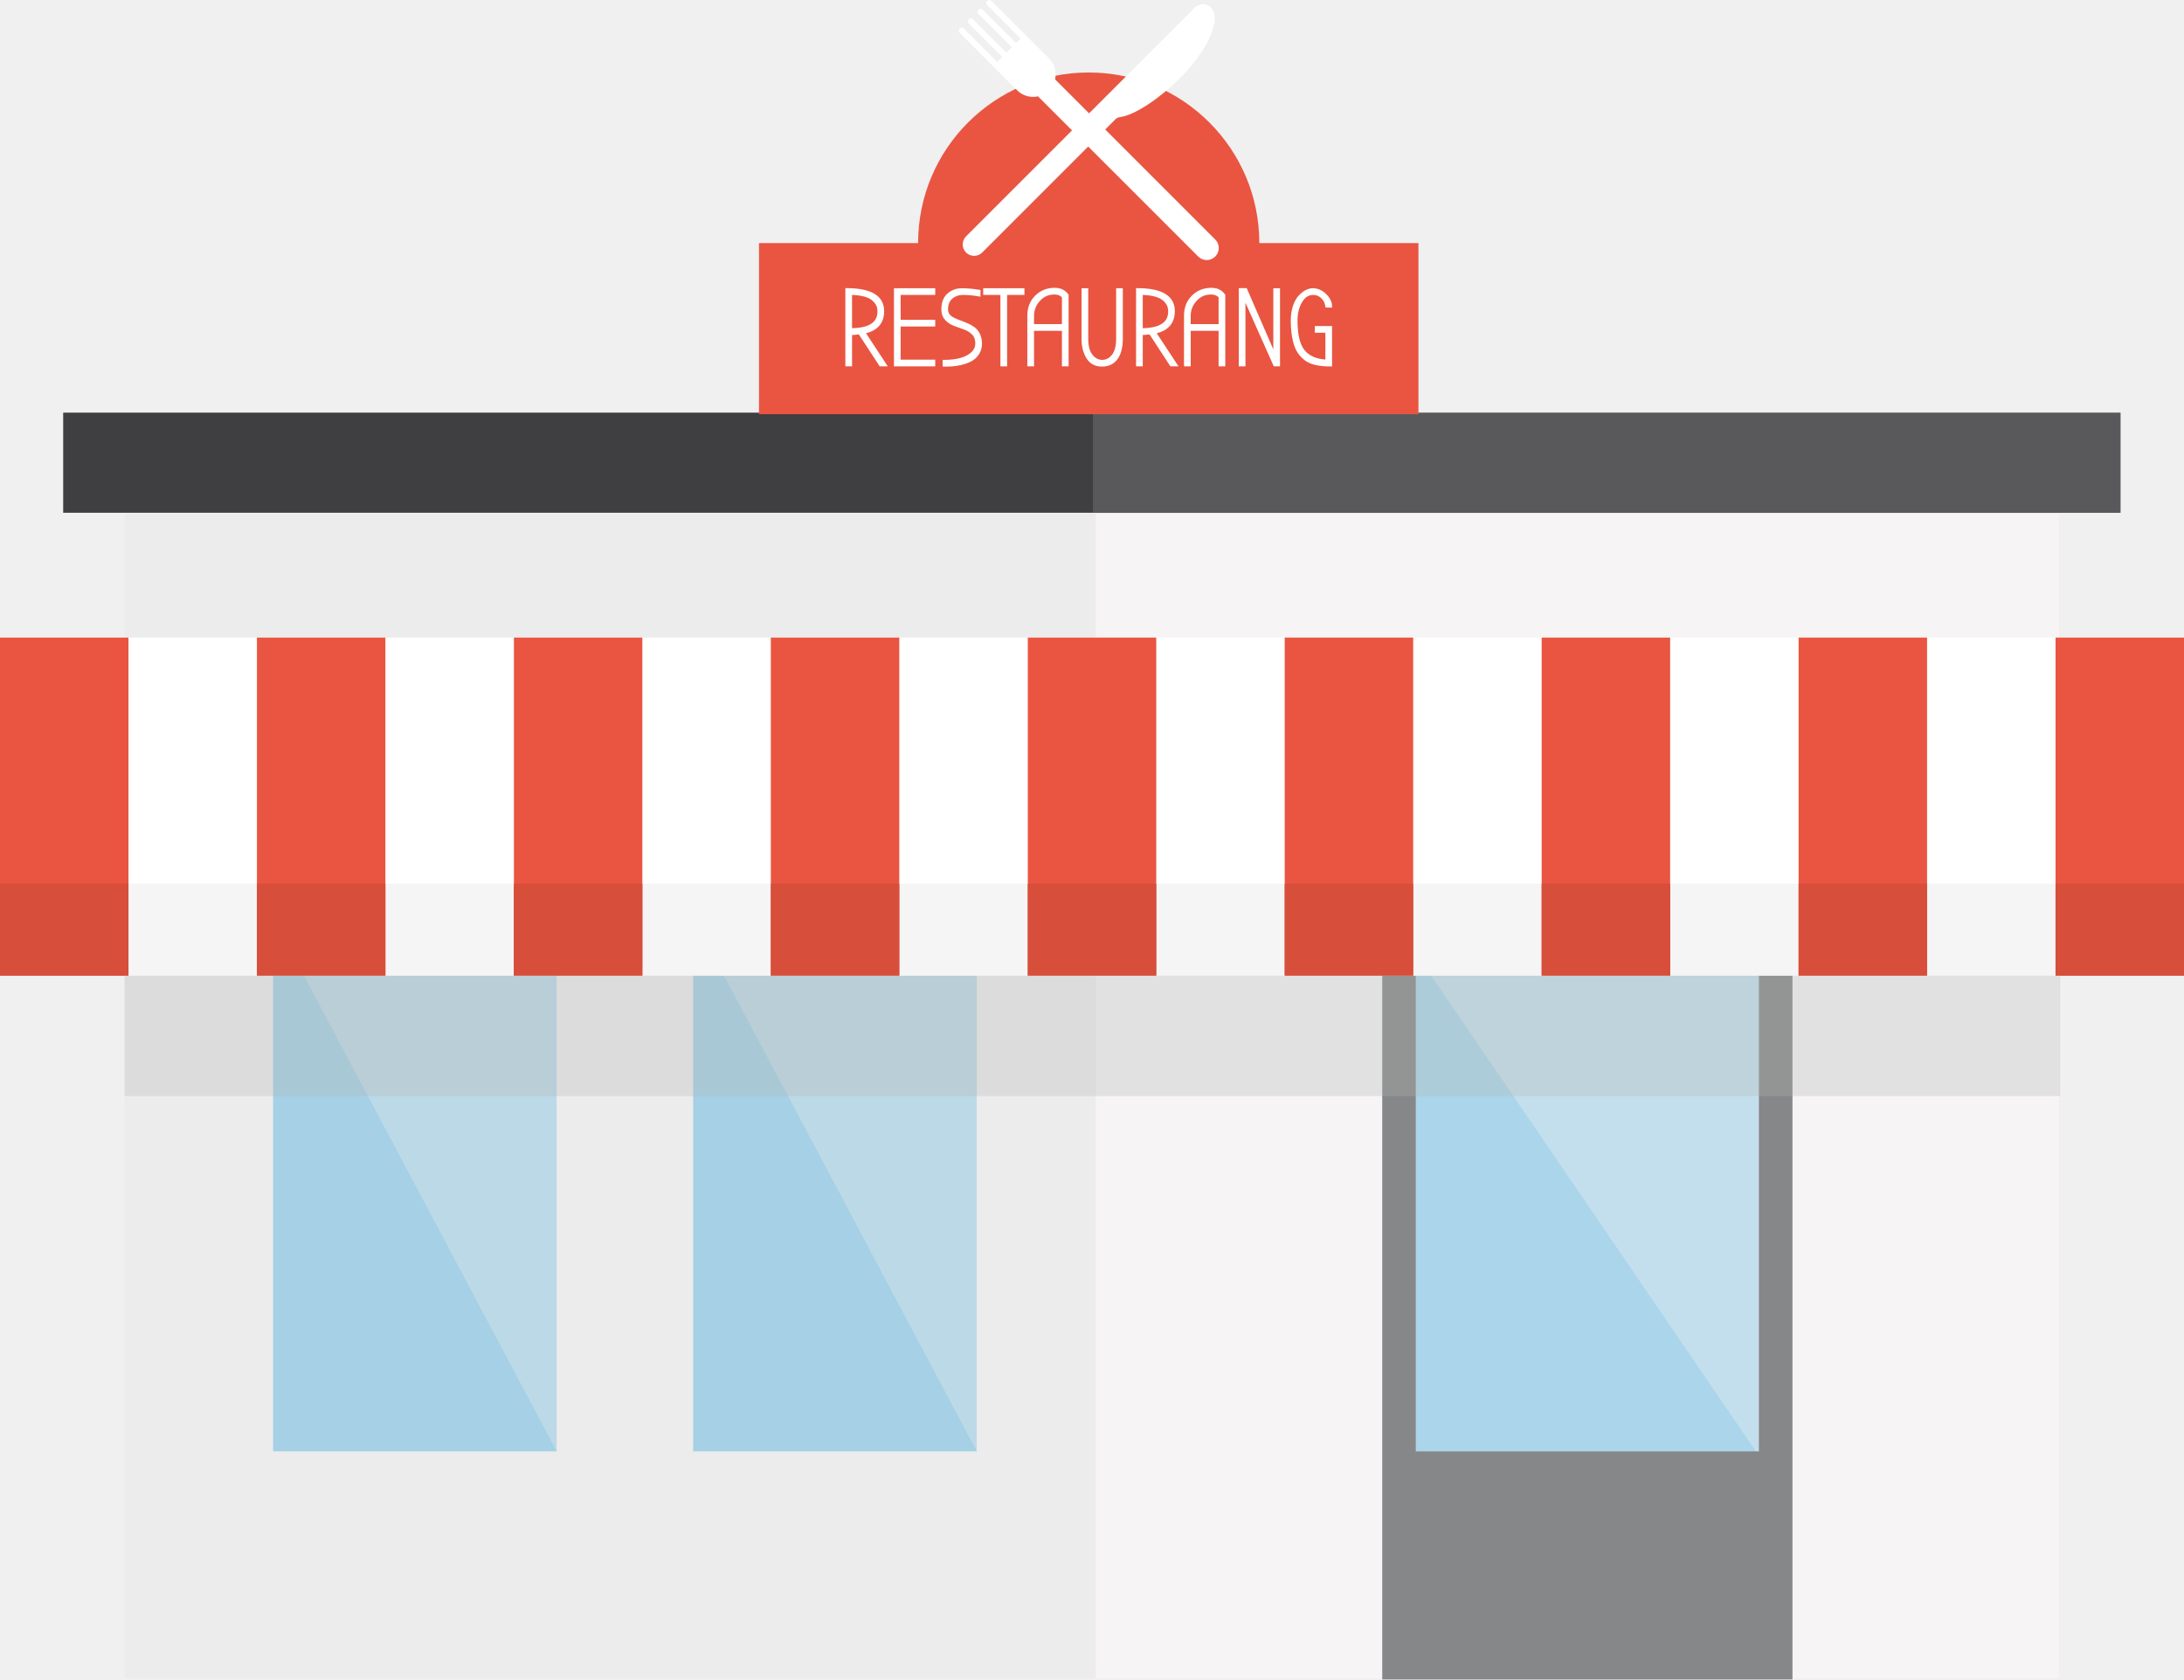
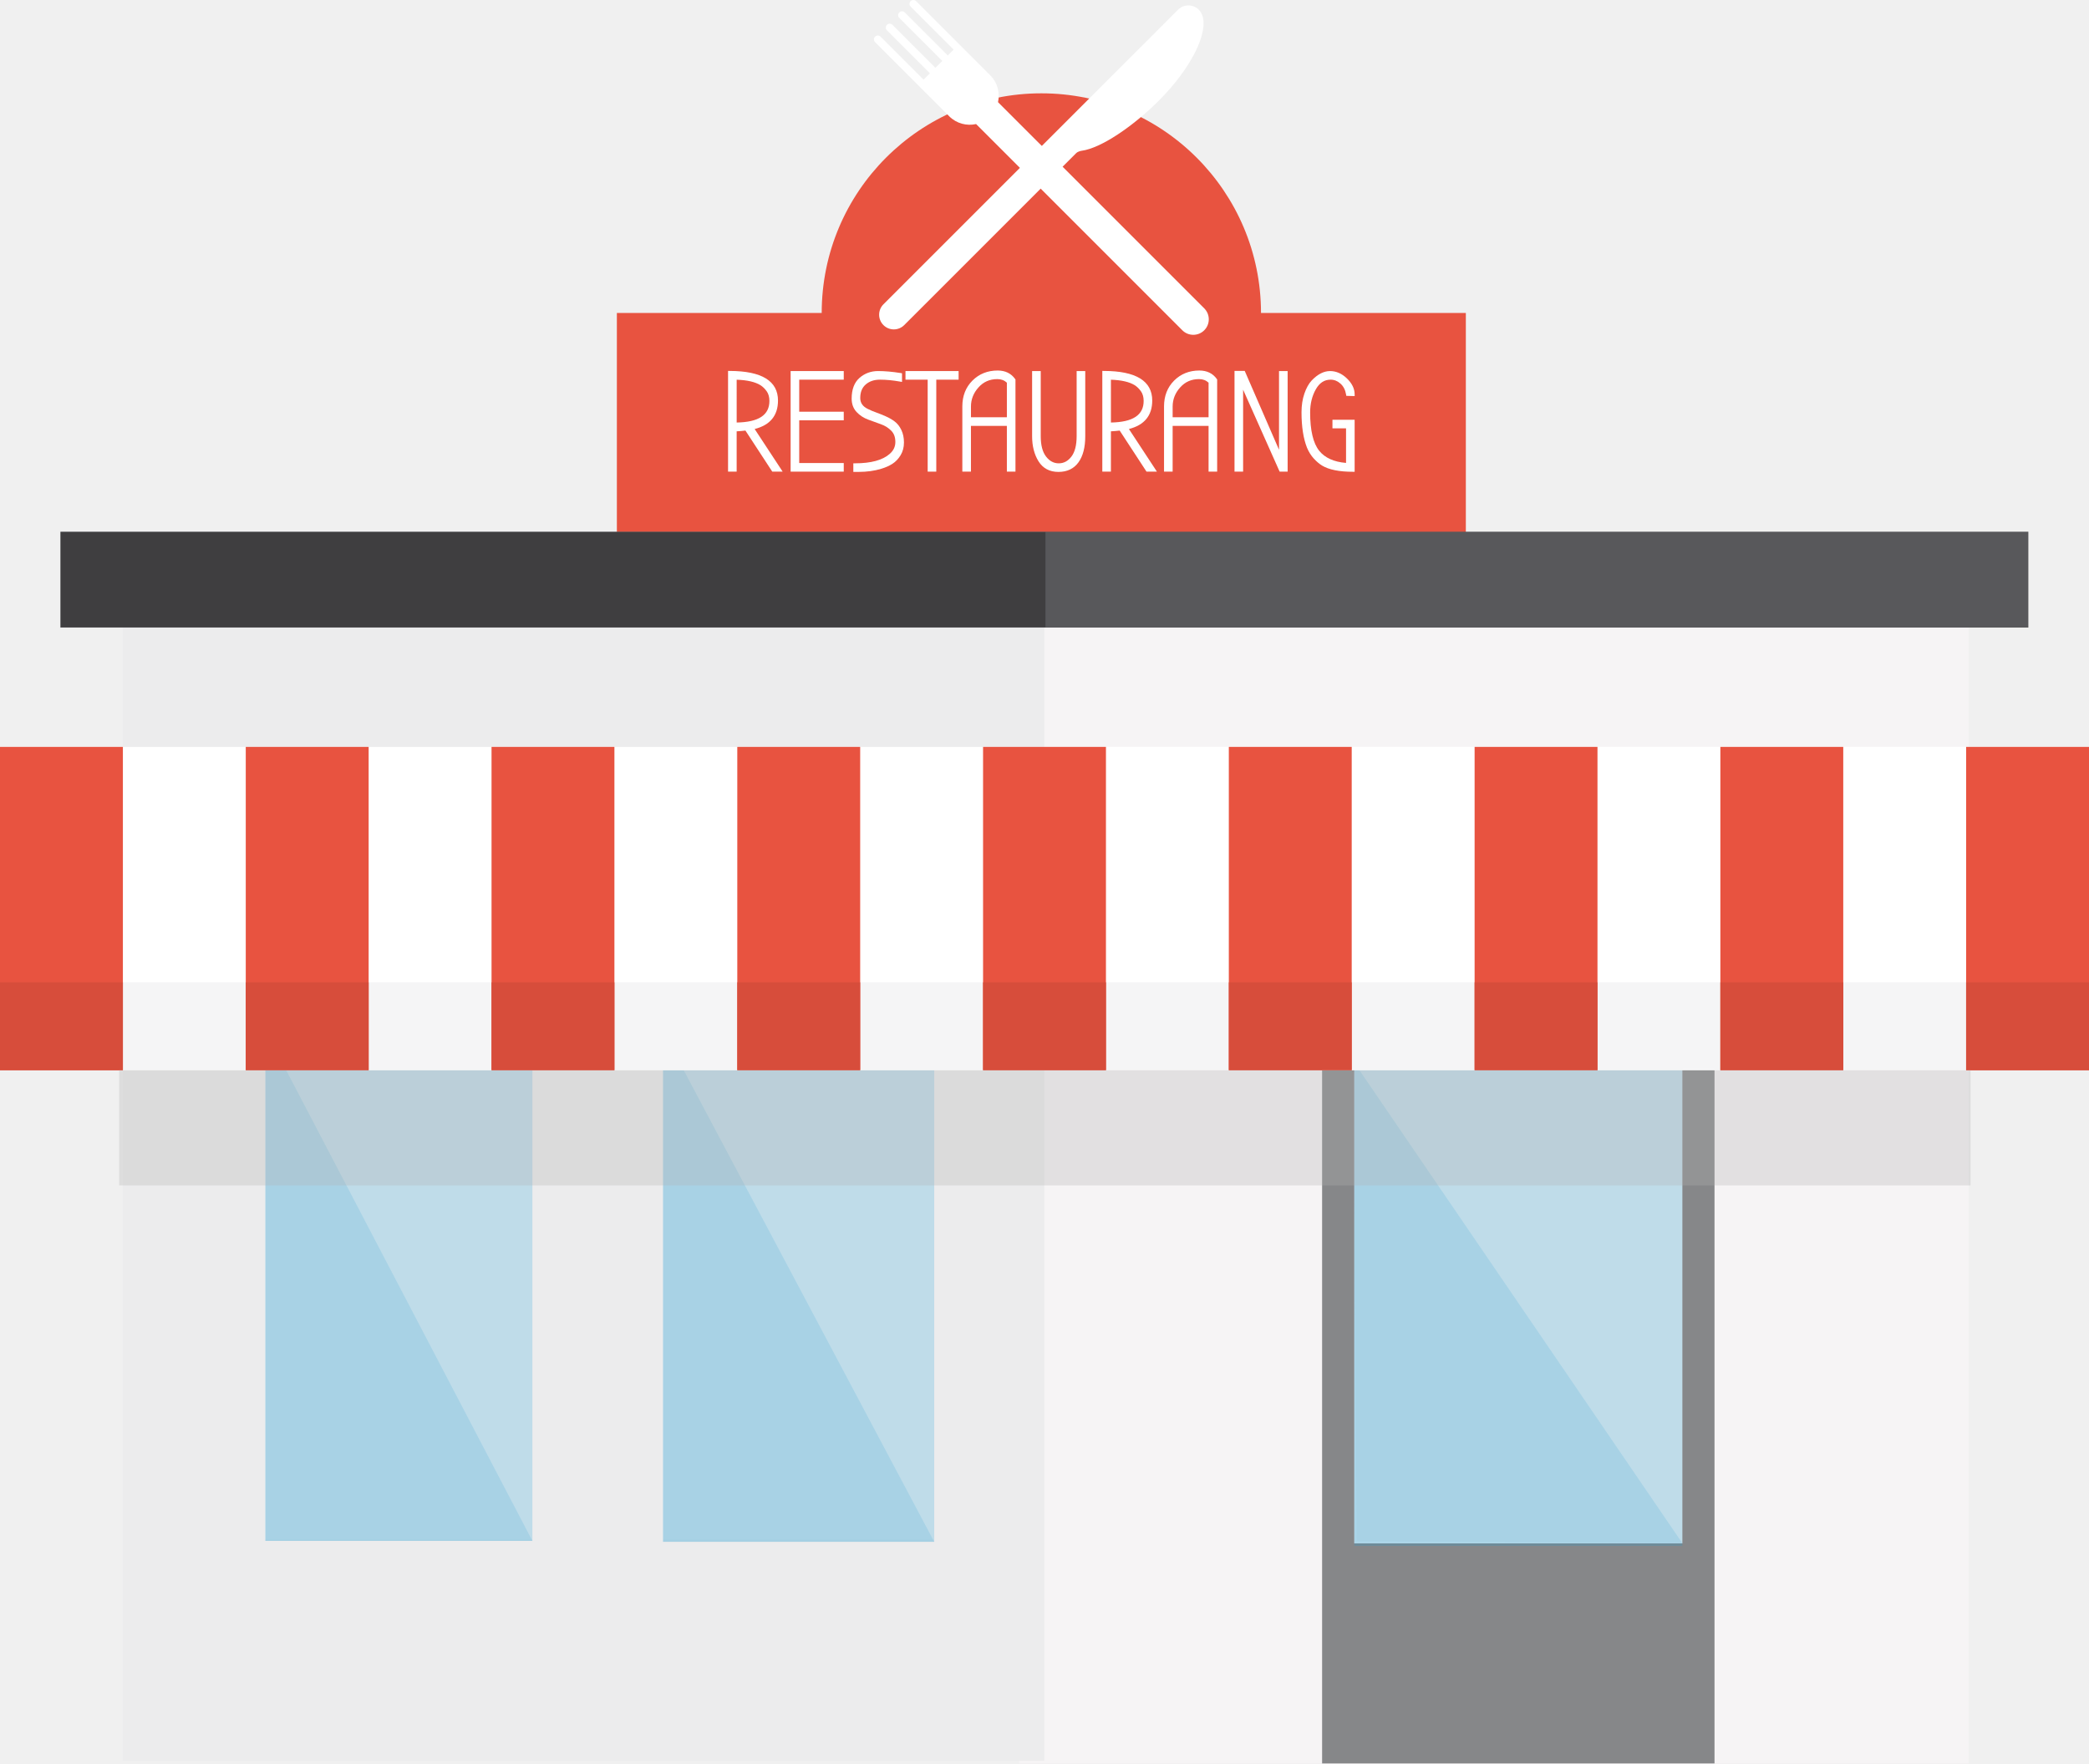
- <svg xmlns="http://www.w3.org/2000/svg" version="1.1" id="Lager_1" x="0px" y="0px" width="504.523px" height="387.947px" viewBox="0 0 504.523 387.947" enable-background="new 0 0 504.523 387.947" xml:space="preserve">
+ <svg xmlns="http://www.w3.org/2000/svg" version="1.1" id="Lager_1" x="0px" y="0px" width="504.521px" height="425.879px" viewBox="0 0 504.521 425.879" enable-background="new 0 0 504.521 425.879" xml:space="preserve">
  <g>
-     <rect x="29.66" y="119.571" fill="#F6F4F5" stroke="#F6F4F5" stroke-width="1.803" stroke-miterlimit="10" width="445.135" height="267.229" />
-     <path opacity="0.9" fill="#A1887A" stroke="#A1887A" stroke-width="0.931" stroke-miterlimit="10" enable-background="new    " d="   M319.309,304.626" />
-     <path opacity="0.9" fill="#A1887A" stroke="#A1887A" stroke-width="0.931" stroke-miterlimit="10" enable-background="new    " d="   M340.441,304.21" />
-     <rect x="29.66" y="119.571" fill="#ECECED" stroke="#ECECED" stroke-width="1.803" stroke-miterlimit="10" width="222.568" height="267.229" />
-     <rect x="14.955" y="95.682" fill="#59595C" stroke="#59595C" stroke-width="0.739" stroke-miterlimit="10" width="474.549" height="22.412" />
-     <rect x="14.957" y="95.682" fill="#3F3E40" stroke="#3F3E40" stroke-width="0.522" stroke-miterlimit="10" width="237.273" height="22.412" />
+     <path opacity="0.9" fill="#A1887A" stroke="#A1887A" stroke-width="0.931" stroke-miterlimit="10" enable-background="new    " d="   M340.439,337.311" />
+     <path fill="#F6F4F5" stroke="#F6F4F5" stroke-width="1.301" stroke-miterlimit="10" d="M246.773,151.193v274.035h228.021V151.193   H246.773z M407.305,373.353l-80.229-0.62l-1-121.351h81.229V373.353z" />
+     <path fill="#ECECED" d="M29.66,151.193v274.035h222.568V151.193H29.66z M128.58,371.833H64.088V246.561h64.492V371.833   L128.58,371.833z M225.625,371.833h-65.492V246.561h65.492V371.833z" />
+     <path fill="#868789" d="M406.305,248.388h-79.229h-7.77v8.322v116.021l0,0v53.147h94.771v-52.127v-1.021v-116.02v-8.322   L406.305,248.388L406.305,248.388z M406.305,372.733h-79.229V256.711h79.229V372.733z" />
+     <path opacity="0.93" fill="#C5DFE8" enable-background="new    " d="M252.391,240.359" />
+     <path fill="#E85340" d="M304.549,75.587c-0.002-29.299-23.747-53.048-53.047-53.048c-29.298,0-53.049,23.749-53.049,53.048h-49.472   v53.193H354.02V75.587H304.549z" />
+     <g>
+       <path fill="#FFFFFF" d="M187.896,96.735c0-4.725-3.916-7.131-11.641-7.152l-0.421-0.001v24.322h2.079v-9.735    c0.786-0.042,1.485-0.104,2.119-0.184l6.356,9.73l0.125,0.188h2.508l-6.763-10.296    C186.002,102.662,187.896,100.353,187.896,96.735z M177.915,91.703c2.54,0.083,4.477,0.531,5.756,1.332    c0.561,0.354,1.054,0.839,1.509,1.479c0.426,0.608,0.642,1.389,0.642,2.321c0,3.412-2.603,5.115-7.905,5.208L177.915,91.703    L177.915,91.703z" />
+       <polygon fill="#FFFFFF" points="190.946,113.903 203.777,113.903 203.777,111.826 193.023,111.826 193.023,101.507     203.777,101.507 203.777,99.432 193.023,99.432 193.023,91.692 203.777,91.692 203.777,89.613 190.946,89.613   " />
+       <path fill="#FFFFFF" d="M216.054,101.775c-0.625-0.47-1.348-0.885-2.142-1.233c-0.729-0.326-1.478-0.627-2.288-0.921    c-0.737-0.262-1.416-0.546-2.021-0.852c-1.238-0.598-1.841-1.461-1.841-2.639c0-1.428,0.43-2.498,1.313-3.271    c0.904-0.786,2.037-1.168,3.464-1.168c1.484,0,3.105,0.155,4.815,0.461l0.493,0.088v-2.096l-0.354-0.057    c-1.973-0.315-3.799-0.476-5.426-0.476c-1.723,0-3.23,0.555-4.482,1.647c-1.261,1.106-1.898,2.79-1.898,5.006    c0,1.312,0.404,2.404,1.199,3.248c0.765,0.817,1.711,1.435,2.812,1.834c1.039,0.383,2.071,0.757,3.098,1.125    c0.961,0.344,1.793,0.872,2.472,1.57c0.653,0.673,0.971,1.558,0.971,2.706c0,1.134-0.445,2.071-1.364,2.87    c-1.704,1.511-4.518,2.276-8.366,2.276h-0.42v2.074h1.257c2.032,0,3.879-0.255,5.477-0.755c1.009-0.294,1.914-0.693,2.692-1.188    c0.779-0.497,1.449-1.195,1.987-2.076c0.542-0.89,0.816-1.927,0.816-3.083c0-1.134-0.212-2.151-0.628-3.027    C217.271,102.966,216.721,102.271,216.054,101.775z" />
+       <polygon fill="#FFFFFF" points="218.686,91.692 224.046,91.692 224.046,113.903 226.125,113.903 226.125,91.692 231.517,91.692     231.517,89.613 218.686,89.613   " />
+       <path fill="#FFFFFF" d="M240.947,89.482c-2.429,0-4.479,0.819-6.092,2.434c-1.617,1.614-2.438,3.71-2.438,6.227v15.762h2.08    v-11.055h8.675v11.055h2.077V91.642l-0.079-0.108C244.201,90.172,242.779,89.482,240.947,89.482z M240.877,91.557    c0.922,0,1.677,0.283,2.296,0.862v8.35h-8.675v-2.597c0-1.714,0.611-3.266,1.818-4.609    C237.527,92.212,239.02,91.557,240.877,91.557z" />
+       <path fill="#FFFFFF" d="M260.023,105.342c0,2.196-0.433,3.863-1.28,4.953c-0.845,1.077-1.839,1.601-3.038,1.601    c-1.206,0-2.205-0.528-3.056-1.617c-0.862-1.099-1.298-2.76-1.298-4.937V89.613h-2.082v15.765c0,2.341,0.518,4.365,1.539,6.016    c1.062,1.71,2.683,2.577,4.811,2.577c2.119,0,3.755-0.785,4.861-2.334c1.077-1.504,1.622-3.609,1.622-6.258V89.613h-2.079V105.342    z" />
+       <path fill="#FFFFFF" d="M278.28,96.735c0-4.725-3.915-7.131-11.638-7.152l-0.42-0.001v24.322h2.078v-9.735    c0.784-0.042,1.482-0.104,2.118-0.184l6.479,9.919h2.513l-6.764-10.296C276.387,102.662,278.28,100.353,278.28,96.735z     M268.302,91.703c2.535,0.084,4.473,0.531,5.757,1.331c0.555,0.354,1.061,0.853,1.504,1.479c0.427,0.61,0.644,1.391,0.644,2.321    c0,3.413-2.6,5.116-7.903,5.208L268.302,91.703L268.302,91.703z" />
+       <path fill="#FFFFFF" d="M289.656,89.482c-2.428,0-4.477,0.819-6.089,2.434c-1.617,1.614-2.438,3.71-2.438,6.227v15.762h2.079    v-11.055h8.677v11.055h2.075V91.642l-0.078-0.108C292.912,90.172,291.49,89.482,289.656,89.482z M289.588,91.557    c0.924,0,1.677,0.283,2.298,0.862v8.35h-8.677v-2.597c0-1.716,0.611-3.268,1.817-4.609    C286.239,92.212,287.731,91.557,289.588,91.557z" />
+       <polygon fill="#FFFFFF" points="308.9,108.626 300.62,89.582 298.151,89.582 298.151,113.903 300.229,113.903 300.229,94.114     309.048,113.903 310.982,113.903 310.982,89.613 308.9,89.613   " />
+       <path fill="#FFFFFF" d="M321.353,91.692c0.884,0,1.665,0.312,2.386,0.951c0.713,0.632,1.17,1.514,1.354,2.619l0.058,0.339    l2.014,0.056v-0.431c0-1.338-0.624-2.623-1.854-3.819c-1.228-1.19-2.604-1.794-4.094-1.794c-1.494,0-2.982,0.766-4.429,2.278    c-0.708,0.758-1.301,1.824-1.761,3.165c-0.46,1.326-0.694,2.847-0.694,4.523c0,3.473,0.449,6.354,1.337,8.574    c0.427,1.008,0.978,1.883,1.64,2.601c0.663,0.72,1.329,1.286,1.981,1.682c1.647,0.996,4.155,1.501,7.454,1.501h0.419v-12.563    h-5.359v2.078h3.282v8.346c-2.922-0.236-5.1-1.221-6.476-2.928c-1.458-1.812-2.196-4.926-2.196-9.253    c0-2.116,0.464-4.002,1.38-5.605C318.682,92.451,319.846,91.692,321.353,91.692z" />
+     </g>
+     <g>
+       <path fill="#FFFFFF" d="M259.883,37.011l-41.504,41.501c-1.385,1.388-3.633,1.386-5.016-0.001c-1.385-1.386-1.385-3.63,0-5.019    L284.507,2.35c1.389-1.387,3.631-1.387,5.017-0.001c0.103,0.103,0.193,0.211,0.277,0.319c0.02,0.021,0.037,0.041,0.046,0.062    c0.082,0.102,0.149,0.204,0.211,0.305c0.01,0.018,0.018,0.032,0.024,0.047c0.068,0.121,0.129,0.235,0.186,0.358    c0.005,0.015,0.013,0.025,0.019,0.039c0.031,0.076,0.059,0.151,0.084,0.229c1.535,4.204-2.727,12.821-10.473,20.571    c-6.254,6.254-13.97,11.493-18.654,12.131C261.242,36.41,260.393,36.501,259.883,37.011z" />
+       <path fill="#FFFFFF" d="M219.925,0.274c-0.364,0.365-0.364,0.956,0,1.322l10.391,10.388l-1.412,1.408L218.516,3.007    c-0.365-0.366-0.959-0.366-1.322,0c-0.367,0.365-0.365,0.958,0,1.32l10.39,10.386l-1.67,1.668L215.527,5.995    c-0.363-0.366-0.955-0.368-1.322,0c-0.365,0.362-0.365,0.956,0.002,1.321l10.384,10.385l-1.534,1.54l-10.39-10.389    c-0.364-0.364-0.957-0.364-1.321,0.001c-0.365,0.366-0.365,0.958,0,1.324l10.384,10.386l0.202,0.2l7.32,7.324    c1.763,1.759,4.226,2.379,6.488,1.872l49.805,49.803c1.462,1.462,3.83,1.464,5.295,0.005c1.462-1.464,1.462-3.835,0-5.297    L241.034,24.67c0.502-2.264-0.118-4.727-1.877-6.484l-7.321-7.325l-0.202-0.199L221.247,0.275    C220.882-0.09,220.293-0.094,219.925,0.274z" />
+     </g>
    <g>
      <g>
-         <rect x="63.09" y="211.972" opacity="0.24" fill="#219AD4" enable-background="new    " width="65.492" height="123.281" />
-         <polygon opacity="0.15" fill="#219AD4" enable-background="new    " points="63.09,211.972 63.09,335.253 128.582,335.253    " />
+         <rect x="64.088" y="248.849" opacity="0.24" fill="#229AD3" enable-background="new    " width="64.492" height="123.283" />
+         <polygon opacity="0.15" fill="#229AD3" enable-background="new    " points="64.088,248.849 64.088,372.133 128.58,372.133         " />
      </g>
    </g>
-     <rect x="327.076" y="220.223" opacity="0.24" fill="#219AD4" enable-background="new    " width="79.229" height="115.03" />
-     <polygon opacity="0.15" fill="#219AD4" enable-background="new    " points="327.078,220.223 327.08,336.267 406.307,336.267  " />
    <g>
-       <rect x="160.135" y="211.972" opacity="0.24" fill="#219AD4" enable-background="new    " width="65.492" height="123.281" />
-       <polygon opacity="0.15" fill="#219AD4" enable-background="new    " points="160.135,211.972 160.135,335.253 225.627,335.253       " />
+       <rect x="160.133" y="249.07" opacity="0.24" fill="#229AD3" enable-background="new    " width="65.492" height="123.283" />
+       <polygon opacity="0.15" fill="#229AD3" enable-background="new    " points="160.133,249.07 160.133,372.354 225.625,372.354       " />
    </g>
-     <path fill="#868789" d="M406.307,211.972h-79.229h-7.77v8.251v115.03l0,0v52.694h94.771v-51.682v-1.015V220.223v-8.251H406.307   L406.307,211.972z M406.307,335.253h-79.229v-115.03h79.229V335.253z" />
-     <path opacity="0.93" fill="#C5DFE8" enable-background="new    " d="M252.393,207.261" />
+     <rect x="327.076" y="257.321" opacity="0.24" fill="#229AD3" enable-background="new    " width="79.229" height="116.032" />
+     <polygon opacity="0.15" fill="#229AD3" enable-background="new    " points="327.076,256.639 327.078,372.684 406.305,372.684  " />
    <g>
-       <rect y="147.28" fill="#FFFFFF" width="504.521" height="78.08" />
-       <rect y="204.138" fill="#F5F5F6" width="504.521" height="21.225" />
-       <rect x="474.848" y="147.28" fill="#E95541" width="29.676" height="78.08" />
-       <rect x="415.49" y="147.28" fill="#E95541" width="29.678" height="78.08" />
-       <rect x="356.139" y="147.28" fill="#E95541" width="29.676" height="78.08" />
-       <rect x="296.779" y="147.28" fill="#E95541" width="29.68" height="78.08" />
-       <rect x="237.426" y="147.28" fill="#E95541" width="29.676" height="78.08" />
-       <rect x="178.066" y="147.28" fill="#E95541" width="29.678" height="78.08" />
-       <rect x="118.715" y="147.28" fill="#E95541" width="29.676" height="78.08" />
-       <rect x="59.355" y="147.28" fill="#E95541" width="29.678" height="78.08" />
-       <rect y="147.28" fill="#E95541" width="29.678" height="78.08" />
-       <rect x="474.848" y="204.138" fill="#D74E3B" width="29.676" height="21.225" />
-       <rect x="415.49" y="204.138" fill="#D74E3B" width="29.678" height="21.225" />
-       <rect x="356.139" y="204.138" fill="#D74E3B" width="29.676" height="21.225" />
-       <rect x="296.779" y="204.138" fill="#D74E3B" width="29.68" height="21.225" />
-       <rect x="237.426" y="204.138" fill="#D74E3B" width="29.676" height="21.225" />
-       <rect x="178.066" y="204.138" fill="#D74E3B" width="29.678" height="21.225" />
-       <rect x="118.715" y="204.138" fill="#D74E3B" width="29.676" height="21.225" />
-       <rect x="59.355" y="204.138" fill="#D74E3B" width="29.678" height="21.225" />
-       <rect y="204.138" fill="#D74E3B" width="29.678" height="21.225" />
+       <rect x="0" y="180.38" fill="#FFFFFF" width="504.521" height="78.081" />
+       <rect x="0" y="237.236" fill="#F5F5F6" width="504.521" height="21.226" />
+       <rect x="474.846" y="180.38" fill="#E85340" width="29.676" height="78.081" />
+       <rect x="415.49" y="180.38" fill="#E85340" width="29.679" height="78.081" />
+       <rect x="356.137" y="180.38" fill="#E85340" width="29.676" height="78.081" />
+       <rect x="296.777" y="180.38" fill="#E85340" width="29.68" height="78.081" />
+       <rect x="237.424" y="180.38" fill="#E85340" width="29.677" height="78.081" />
+       <rect x="178.066" y="180.38" fill="#E85340" width="29.678" height="78.081" />
+       <rect x="118.713" y="180.38" fill="#E85340" width="29.677" height="78.081" />
+       <rect x="59.355" y="180.38" fill="#E85340" width="29.678" height="78.081" />
+       <rect x="0" y="180.38" fill="#E85340" width="29.679" height="78.081" />
+       <rect x="474.846" y="237.236" fill="#D74D3B" width="29.676" height="21.226" />
+       <rect x="415.49" y="237.236" fill="#D74D3B" width="29.679" height="21.226" />
+       <rect x="356.137" y="237.236" fill="#D74D3B" width="29.676" height="21.226" />
+       <rect x="296.777" y="237.236" fill="#D74D3B" width="29.68" height="21.226" />
+       <rect x="237.424" y="237.236" fill="#D74D3B" width="29.677" height="21.226" />
+       <rect x="178.066" y="237.236" fill="#D74D3B" width="29.678" height="21.226" />
+       <rect x="118.713" y="237.236" fill="#D74D3B" width="29.677" height="21.226" />
+       <rect x="59.355" y="237.236" fill="#D74D3B" width="29.678" height="21.226" />
+       <rect x="0" y="237.236" fill="#D74D3B" width="29.679" height="21.226" />
    </g>
-     <rect x="28.775" y="225.36" opacity="0.3" fill="#B2B4B3" enable-background="new    " width="447.139" height="27.828" />
-     <g>
-       <g>
-         <path fill="#E95541" d="M290.916,56.159c-0.002-21.769-17.645-39.413-39.412-39.413S212.09,34.393,212.09,56.159h-36.756v39.521     h152.338V56.159H290.916z" />
-         <g>
-           <path fill="#FFFFFF" stroke="#FFFFFF" stroke-width="0.622" stroke-miterlimit="10" d="M204.508,84.316h-1.119l-4.83-7.393      c-0.613,0.086-1.295,0.141-2.039,0.174v7.219h-0.922V66.869c5.559,0.018,8.338,1.686,8.338,5.004      c0,2.67-1.459,4.307-4.381,4.901L204.508,84.316z M196.52,76.104l0.246,0.021c4.168-0.062,6.25-1.461,6.25-4.181      c0-0.763-0.178-1.396-0.533-1.903c-0.359-0.506-0.76-0.896-1.209-1.184c-1.062-0.664-2.646-1.01-4.754-1.045V76.104z" />
-           <path fill="#FFFFFF" stroke="#FFFFFF" stroke-width="0.622" stroke-miterlimit="10" d="M206.824,84.316V66.893h8.91v0.922      h-7.99v6.373h7.99v0.92h-7.99v8.288h7.99v0.921H206.824L206.824,84.316z" />
-           <path fill="#FFFFFF" stroke="#FFFFFF" stroke-width="0.622" stroke-miterlimit="10" d="M224.496,81.679      c0.744-0.646,1.119-1.436,1.119-2.365c0-0.928-0.268-1.67-0.809-2.229c-0.539-0.554-1.191-0.97-1.955-1.241      c-0.762-0.272-1.527-0.552-2.299-0.834c-0.773-0.281-1.432-0.709-1.969-1.283c-0.537-0.57-0.807-1.308-0.807-2.201      c0-1.559,0.434-2.721,1.305-3.484c0.873-0.763,1.914-1.146,3.125-1.146s2.537,0.117,3.982,0.349v0.921      c-1.295-0.23-2.506-0.348-3.633-0.348c-1.131,0-2.055,0.316-2.777,0.944c-0.723,0.632-1.084,1.521-1.084,2.665      c0,0.993,0.514,1.741,1.543,2.238c0.465,0.233,0.975,0.447,1.533,0.646c0.555,0.2,1.115,0.423,1.678,0.675      c0.564,0.248,1.076,0.541,1.531,0.882c0.457,0.34,0.832,0.815,1.121,1.42c0.287,0.604,0.436,1.312,0.436,2.115      c0,0.808-0.189,1.516-0.561,2.128c-0.375,0.614-0.832,1.096-1.379,1.443c-0.549,0.348-1.189,0.632-1.92,0.845      c-1.178,0.368-2.506,0.549-3.982,0.549h-0.621v-0.919C221.029,83.446,223.168,82.855,224.496,81.679z" />
-           <path fill="#FFFFFF" stroke="#FFFFFF" stroke-width="0.622" stroke-miterlimit="10" d="M232.338,84.316h-0.922V67.814h-3.982      v-0.922h8.91v0.922h-4.006V84.316z" />
-           <path fill="#FFFFFF" stroke="#FFFFFF" stroke-width="0.622" stroke-miterlimit="10" d="M246.547,68.188v16.129h-0.92v-8.213      h-7.068v8.213h-0.922V72.918c0-1.794,0.572-3.262,1.719-4.404c1.143-1.146,2.58-1.718,4.307-1.718      C244.922,66.794,245.885,67.261,246.547,68.188z M245.627,75.181v-6.646c-0.533-0.547-1.203-0.819-2.018-0.819      c-1.461,0-2.666,0.528-3.619,1.593c-0.955,1.062-1.432,2.273-1.432,3.633v2.24H245.627L245.627,75.181z" />
-           <path fill="#FFFFFF" stroke="#FFFFFF" stroke-width="0.622" stroke-miterlimit="10" d="M257.922,82.763      c-0.764,1.066-1.885,1.604-3.359,1.604s-2.576-0.588-3.311-1.769c-0.727-1.174-1.096-2.611-1.096-4.307V66.893h0.924v11.375      c0,1.692,0.342,2.979,1.031,3.857c0.688,0.881,1.527,1.32,2.516,1.32c0.984,0,1.818-0.438,2.502-1.309      c0.678-0.869,1.018-2.161,1.018-3.871V66.893h0.922v11.398C259.068,80.198,258.688,81.691,257.922,82.763z" />
-           <path fill="#FFFFFF" stroke="#FFFFFF" stroke-width="0.622" stroke-miterlimit="10" d="M271.664,84.316h-1.123l-4.828-7.393      c-0.615,0.086-1.295,0.141-2.039,0.174v7.219h-0.922V66.869c5.559,0.018,8.336,1.686,8.336,5.004      c0,2.67-1.459,4.307-4.379,4.901L271.664,84.316z M263.674,76.104l0.25,0.021c4.164-0.062,6.246-1.461,6.246-4.181      c0-0.763-0.18-1.396-0.535-1.903c-0.357-0.506-0.76-0.896-1.205-1.184c-1.066-0.664-2.65-1.01-4.756-1.045V76.104z" />
-           <path fill="#FFFFFF" stroke="#FFFFFF" stroke-width="0.622" stroke-miterlimit="10" d="M282.738,68.188v16.129h-0.92v-8.213      h-7.068v8.213h-0.922V72.918c0-1.794,0.572-3.262,1.719-4.404c1.143-1.146,2.58-1.718,4.305-1.718      C281.111,66.794,282.076,67.261,282.738,68.188z M281.818,75.181v-6.646c-0.533-0.547-1.203-0.819-2.018-0.819      c-1.461,0-2.666,0.528-3.621,1.593c-0.955,1.062-1.43,2.273-1.43,3.633v2.24H281.818L281.818,75.181z" />
-           <path fill="#FFFFFF" stroke="#FFFFFF" stroke-width="0.622" stroke-miterlimit="10" d="M287.395,68.462v15.854h-0.92V66.869      h1.318l6.668,15.334V66.893h0.924v17.424h-0.924L287.395,68.462z" />
-           <path fill="#FFFFFF" stroke="#FFFFFF" stroke-width="0.622" stroke-miterlimit="10" d="M307.406,70.751l-0.92-0.023      c-0.15-0.896-0.52-1.606-1.107-2.127c-0.59-0.524-1.25-0.785-1.979-0.785c-1.23,0-2.201,0.627-2.914,1.88      c-0.715,1.251-1.066,2.692-1.066,4.318c0,3.303,0.564,5.655,1.701,7.067c1.137,1.41,2.926,2.184,5.365,2.313V76.55h-2.439      v-0.924h3.359v8.715c-2.406,0-4.197-0.357-5.377-1.07c-0.463-0.281-0.932-0.68-1.404-1.194c-0.475-0.515-0.859-1.129-1.16-1.843      c-0.645-1.611-0.969-3.691-0.969-6.25c0-1.207,0.164-2.296,0.498-3.258c0.33-0.961,0.746-1.709,1.242-2.24      c1.014-1.062,2.033-1.594,3.061-1.594c1.031,0,1.971,0.416,2.824,1.244C306.979,68.97,307.406,69.841,307.406,70.751z" />
-         </g>
-       </g>
-       <g>
-         <path fill="#FFFFFF" d="M257.73,27.498l-30.836,30.834c-1.029,1.03-2.699,1.029-3.727-0.001c-1.029-1.027-1.029-2.695,0-3.729     l52.857-52.857c1.031-1.027,2.697-1.027,3.727,0c0.076,0.075,0.145,0.156,0.207,0.236c0.014,0.017,0.027,0.031,0.033,0.047     c0.061,0.074,0.111,0.151,0.156,0.227c0.008,0.015,0.014,0.023,0.02,0.034c0.051,0.09,0.096,0.178,0.137,0.269     c0.004,0.011,0.01,0.02,0.014,0.027c0.023,0.059,0.043,0.111,0.061,0.171c1.141,3.122-2.025,9.525-7.781,15.283     c-4.646,4.646-10.379,8.539-13.859,9.015C258.74,27.054,258.109,27.12,257.73,27.498z" />
-         <path fill="#FFFFFF" d="M228.043,0.204c-0.271,0.271-0.271,0.71,0,0.981l7.719,7.718l-1.049,1.047l-7.717-7.717     c-0.271-0.271-0.713-0.271-0.982,0c-0.273,0.271-0.271,0.713,0,0.98l7.719,7.718l-1.24,1.237l-7.717-7.717     c-0.27-0.271-0.709-0.271-0.982,0c-0.271,0.271-0.271,0.711,0.002,0.982l7.715,7.715l-1.141,1.145l-7.719-7.719     c-0.271-0.27-0.711-0.27-0.982,0.002c-0.271,0.272-0.271,0.711,0,0.983l7.715,7.716l0.15,0.149l5.439,5.439     c1.309,1.31,3.139,1.77,4.82,1.394l37.004,37.002c1.086,1.086,2.846,1.087,3.934,0.003c1.086-1.087,1.086-2.851,0-3.938     l-37.004-37.001c0.373-1.681-0.088-3.511-1.395-4.814l-5.439-5.443l-0.15-0.148l-7.717-7.717     C228.754-0.066,228.316-0.068,228.043,0.204z" />
-       </g>
-     </g>
+     <rect x="28.775" y="258.461" opacity="0.3" fill="#B1B3B3" enable-background="new    " width="447.139" height="27.828" />
+     <rect x="14.955" y="128.781" fill="#58585B" stroke="#58585B" stroke-width="0.739" stroke-miterlimit="10" width="474.55" height="22.412" />
+     <rect x="14.955" y="128.781" fill="#3F3E40" stroke="#3F3E40" stroke-width="0.522" stroke-miterlimit="10" width="237.273" height="22.412" />
  </g>
</svg>
